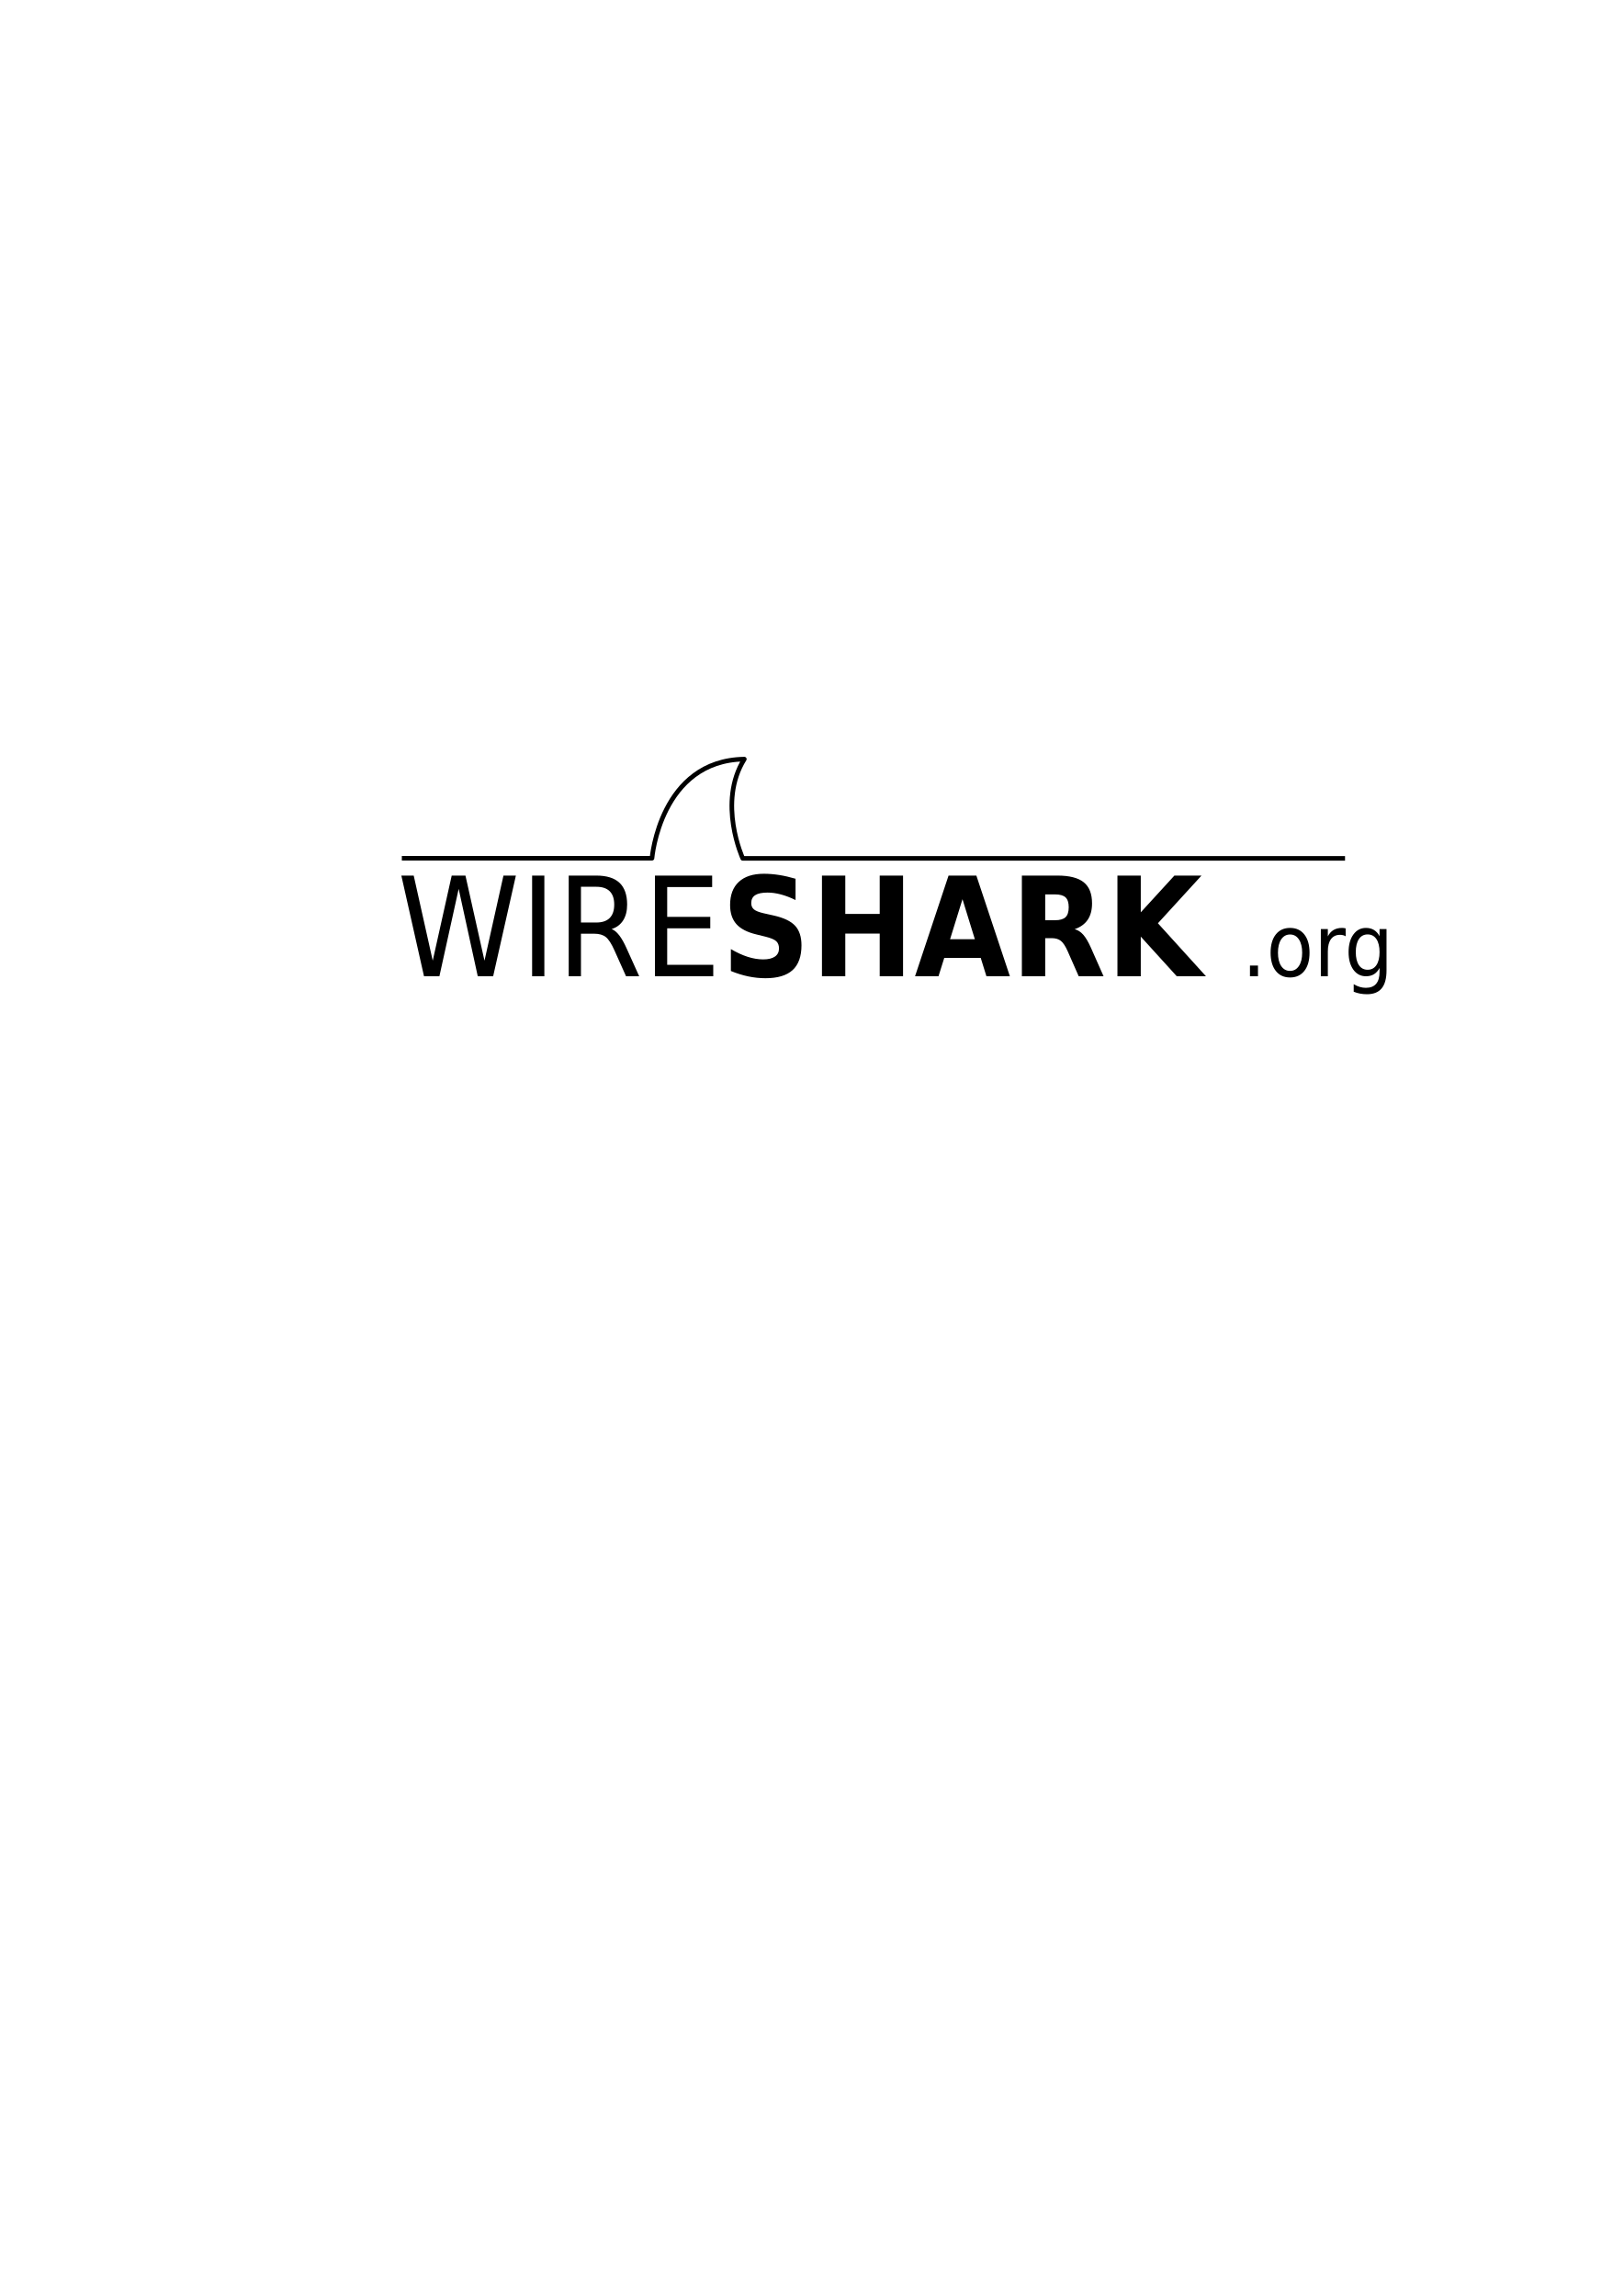
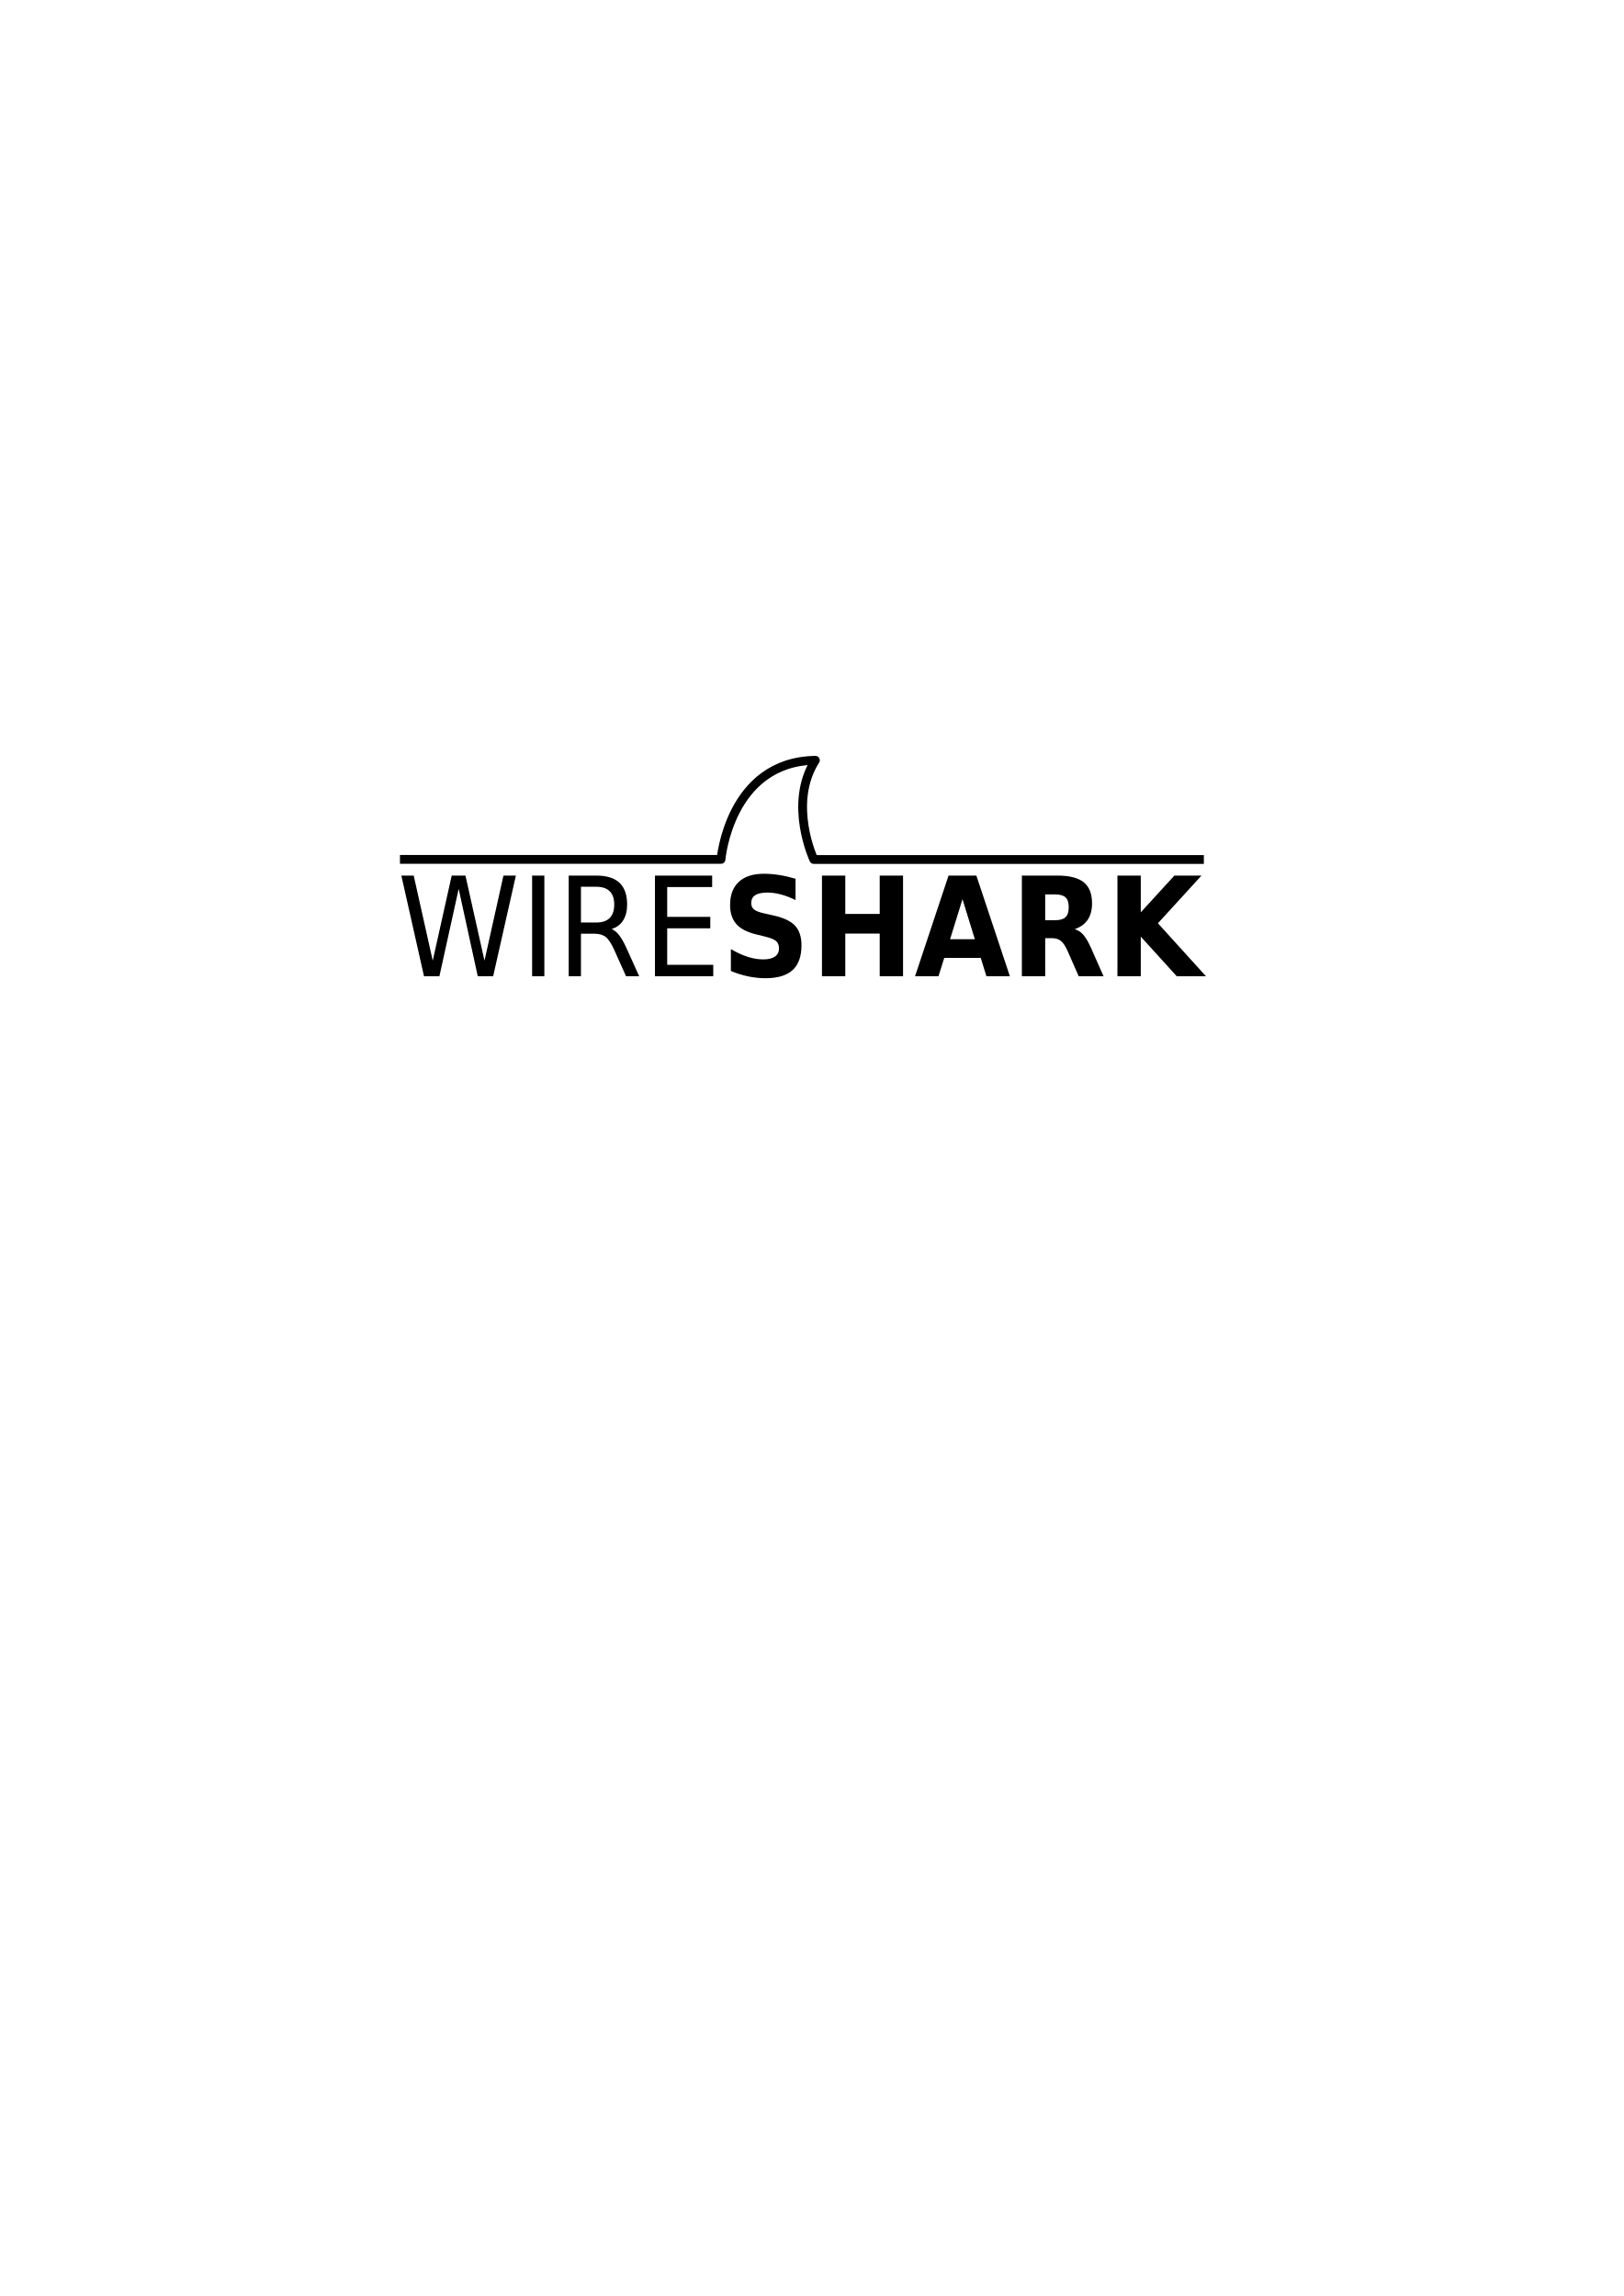
<svg xmlns="http://www.w3.org/2000/svg" id="svg548" width="210mm" height="297mm">
  <defs id="defs550" />
  <text style="font-size:96.086px;font-style:normal;font-weight:bold;line-height:125%;writing-mode:lr-tb;text-anchor:start;fill:#000000;fill-opacity:1;stroke:none;stroke-width:1pt;stroke-linecap:butt;stroke-linejoin:miter;stroke-opacity:1;font-family:Luxi Sans" x="204.843" y="452.43" id="text555" transform="scale(0.947903,1.05496)">
    <tspan x="204.843" y="452.43" id="tspan563" style="font-size:64px;font-style:normal;font-variant:normal;font-weight:normal;font-stretch:normal;text-align:start;line-height:125%;writing-mode:lr-tb;text-anchor:start;font-family:Bitstream Vera Sans">WIRE<tspan style="font-size:64px;font-style:normal;font-variant:normal;font-weight:bold;font-stretch:normal;text-align:start;line-height:125%;writing-mode:lr-tb;text-anchor:start;font-family:Bitstream Vera Sans" id="tspan1330">SHARK</tspan>
-       <tspan id="tspan1334" style="font-family:Bitstream Vera Sans;font-weight:normal;font-style:normal;font-stretch:normal;font-variant:normal;font-size:40;text-anchor:start;text-align:start;writing-mode:lr;line-height:125%">.org</tspan>
+       <tspan id="tspan1334" style="font-size:40px;font-style:normal;font-variant:normal;font-weight:normal;font-stretch:normal;text-align:start;line-height:125%;writing-mode:lr-tb;text-anchor:start;font-family:Bitstream Vera Sans" />
    </tspan>
  </text>
-   <path style="fill:none;fill-opacity:0.75;fill-rule:evenodd;stroke:#000000;stroke-width:2.25;stroke-linecap:butt;stroke-linejoin:round;stroke-opacity:1;stroke-miterlimit:4;stroke-dasharray:none" d="M 196.43,419.588 L 318.71,419.588 C 318.71,419.588 322.692,371.803 363.84,371.139 C 350.567,392.377 363.06,419.655 363.06,419.655 L 657.477,419.655" id="path1328" />
+   <path style="fill:none;fill-opacity:0.75;fill-rule:evenodd;stroke:#000000;stroke-width:4.297;stroke-linecap:butt;stroke-linejoin:round;stroke-miterlimit:4;stroke-dasharray:none;stroke-opacity:1" d="M 195.513,420.146 L 352.447,420.146 C 352.447,420.146 356.518,372.361 398.586,371.697 C 385.016,392.935 397.789,420.214 397.789,420.214 L 588.472,420.214" id="path1328" />
</svg>
